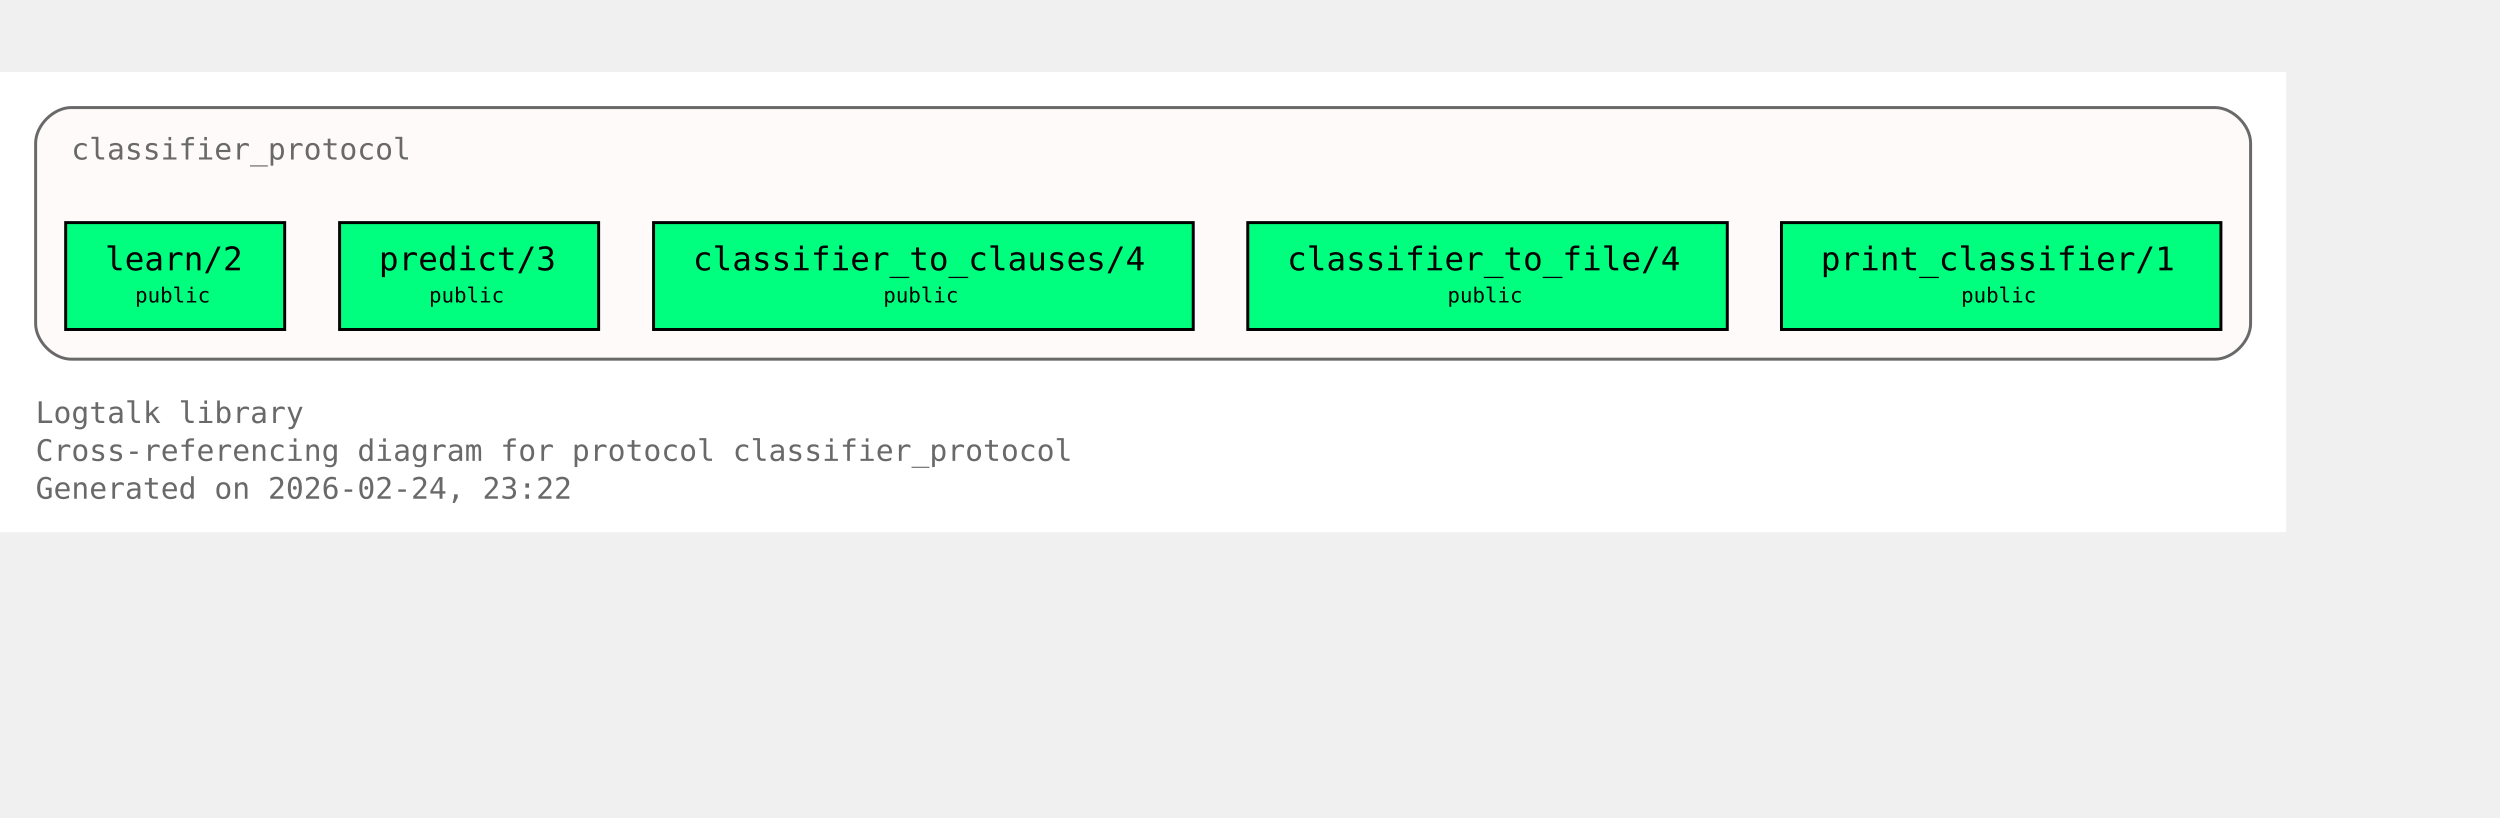
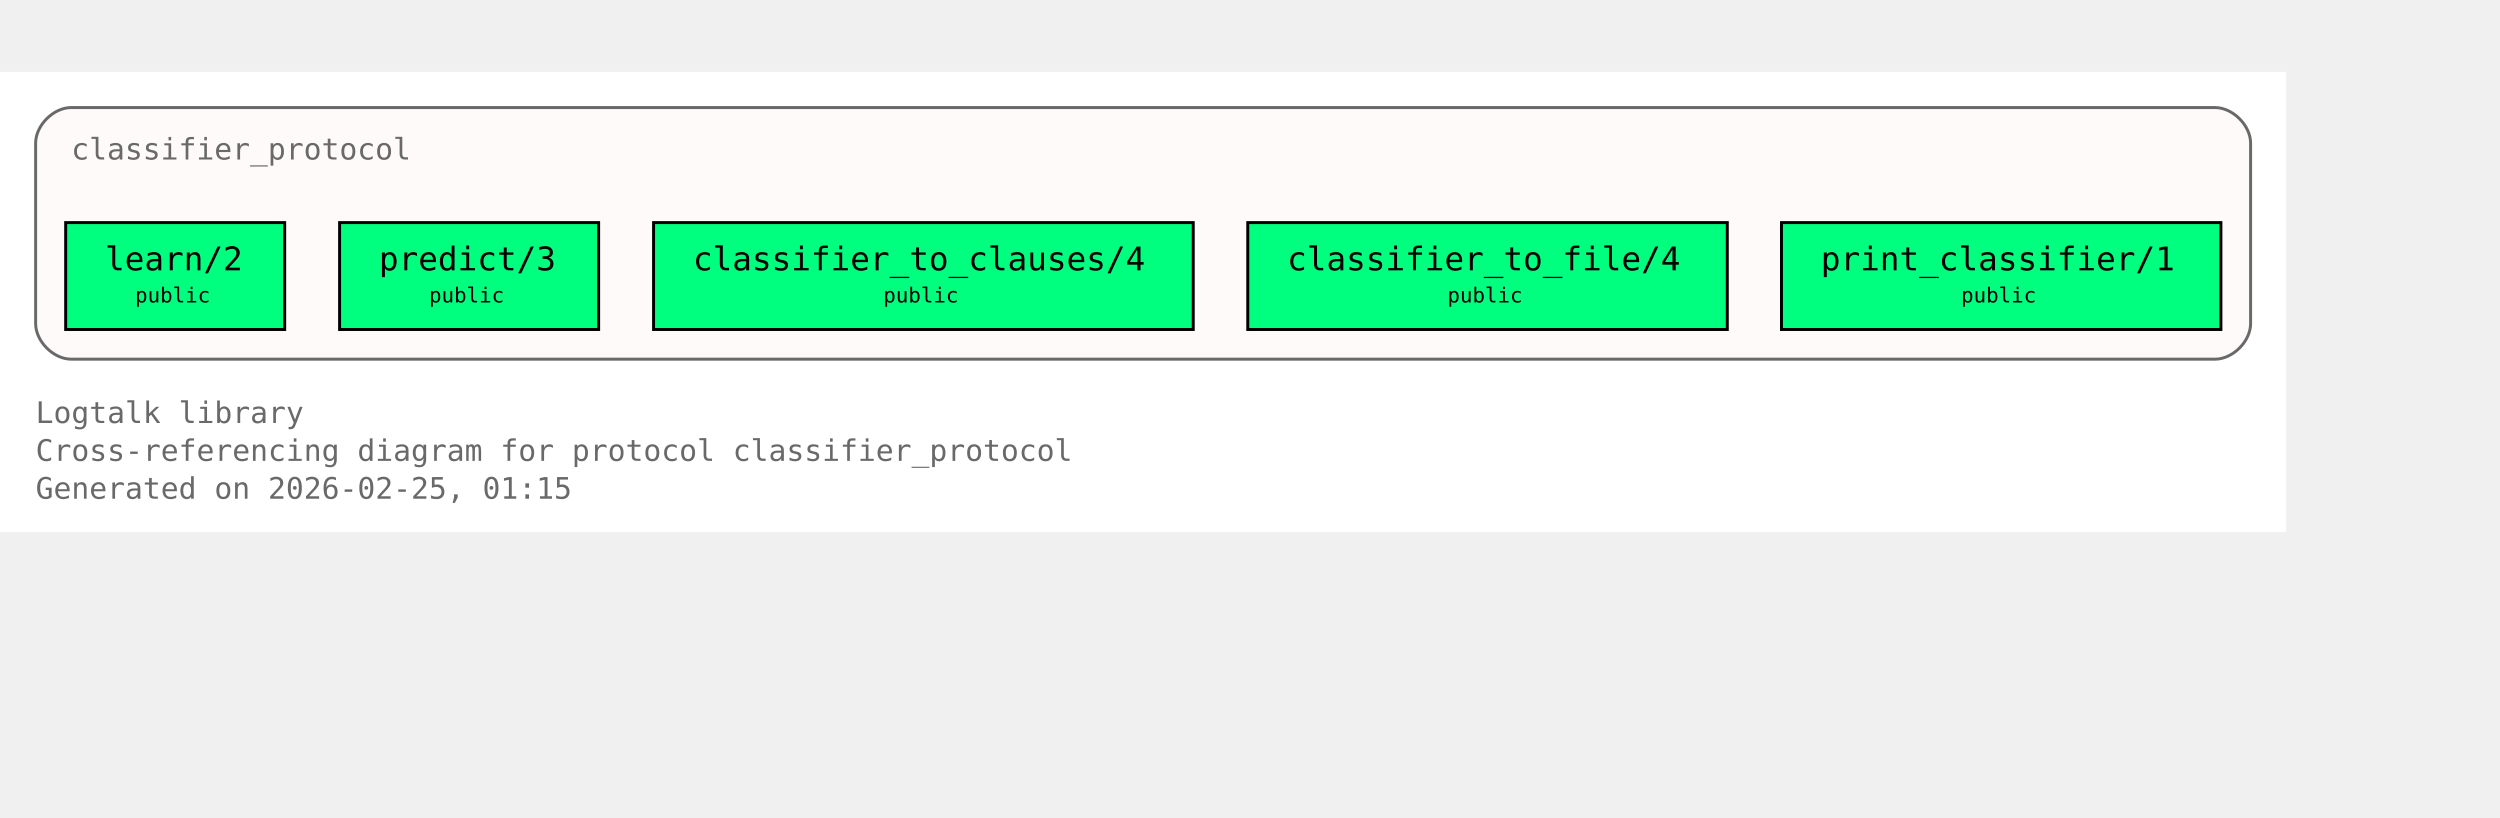
<svg xmlns="http://www.w3.org/2000/svg" xmlns:xlink="http://www.w3.org/1999/xlink" width="914pt" height="299pt" viewBox="72.00 72.00 842.00 227.00">
  <g id="graph0" class="graph" transform="scale(1 1) rotate(0) translate(76 223)">
    <polygon fill="white" stroke="none" points="-4,4 -4,-151 766,-151 766,4 -4,4" />
    <text xml:space="preserve" text-anchor="start" x="8" y="-32.75" font-family="Monospace" font-size="10.00" fill="dimgray">Logtalk library</text>
    <text xml:space="preserve" text-anchor="start" x="8" y="-20" font-family="Monospace" font-size="10.00" fill="dimgray">Cross-referencing diagram for protocol classifier_protocol</text>
-     <text xml:space="preserve" text-anchor="start" x="8" y="-7.25" font-family="Monospace" font-size="10.00" fill="dimgray">Generated on 2026-02-24, 23:22</text>
+     <text xml:space="preserve" text-anchor="start" x="8" y="-7.25" font-family="Monospace" font-size="10.00" fill="dimgray">Generated on 2026-02-25, 01:15</text>
    <g id="clust1" class="cluster">
      <g id="a_clust1">
        <a xlink:title="classifier_protocol">
          <path fill="snow" stroke="dimgray" d="M20,-54.25C20,-54.25 742,-54.25 742,-54.25 748,-54.25 754,-60.25 754,-66.25 754,-66.25 754,-127 754,-127 754,-133 748,-139 742,-139 742,-139 20,-139 20,-139 14,-139 8,-133 8,-127 8,-127 8,-66.25 8,-66.25 8,-60.25 14,-54.25 20,-54.25" />
          <g id="a_clust1_0">
-             <a xlink:href="https://github.com/LogtalkDotOrg/logtalk3/tree/5ab23feebd9d2f1fd12bfc5a697de262956bc78b/library/classifier_protocols/classifier_protocol.lgt#L22" xlink:title="https://github.com/LogtalkDotOrg/logtalk3/tree/5ab23feebd9d2f1fd12bfc5a697de262956bc78b/library/classifier_protocols/classifier_protocol.lgt#L22">
+             <a xlink:href="https://github.com/LogtalkDotOrg/logtalk3/tree/7c669e26fbe4ab24b6d00064b827dc8145ee60ce/library/classifier_protocols/classifier_protocol.lgt#L22" xlink:title="https://github.com/LogtalkDotOrg/logtalk3/tree/7c669e26fbe4ab24b6d00064b827dc8145ee60ce/library/classifier_protocols/classifier_protocol.lgt#L22">
              <text xml:space="preserve" text-anchor="start" x="20" y="-121.5" font-family="Monospace" font-size="10.00" fill="dimgray">classifier_protocol</text>
            </a>
          </g>
        </a>
      </g>
    </g>
    <g id="node1" class="node">
      <polygon fill="springgreen" stroke="black" points="91.88,-100.25 18.12,-100.25 18.12,-64.25 91.88,-64.25 91.88,-100.25" />
      <text xml:space="preserve" text-anchor="start" x="26.12" y="-84.95" font-family="Monospace" font-size="9.00"> </text>
      <g id="a_node1_1">
-         <a xlink:href="https://github.com/LogtalkDotOrg/logtalk3/tree/5ab23feebd9d2f1fd12bfc5a697de262956bc78b/library/classifier_protocols/classifier_protocol.lgt#L32" xlink:title="https://github.com/LogtalkDotOrg/logtalk3/tree/5ab23feebd9d2f1fd12bfc5a697de262956bc78b/library/classifier_protocols/classifier_protocol.lgt#L32">
+         <a xlink:href="https://github.com/LogtalkDotOrg/logtalk3/tree/7c669e26fbe4ab24b6d00064b827dc8145ee60ce/library/classifier_protocols/classifier_protocol.lgt#L32" xlink:title="https://github.com/LogtalkDotOrg/logtalk3/tree/7c669e26fbe4ab24b6d00064b827dc8145ee60ce/library/classifier_protocols/classifier_protocol.lgt#L32">
          <text xml:space="preserve" text-anchor="start" x="31.38" y="-84.17" font-family="Monospace" font-size="11.00">learn/2</text>
        </a>
      </g>
      <text xml:space="preserve" text-anchor="start" x="78.62" y="-84.95" font-family="Monospace" font-size="9.00"> </text>
      <text xml:space="preserve" text-anchor="start" x="26.12" y="-72.58" font-family="Monospace" font-size="9.00"> </text>
      <text xml:space="preserve" text-anchor="start" x="41.5" y="-73.35" font-family="Monospace" font-size="7.00">public</text>
      <text xml:space="preserve" text-anchor="start" x="78.62" y="-72.58" font-family="Monospace" font-size="9.00"> </text>
    </g>
    <g id="node2" class="node">
      <polygon fill="springgreen" stroke="black" points="197.62,-100.25 110.38,-100.25 110.38,-64.25 197.62,-64.25 197.62,-100.25" />
      <text xml:space="preserve" text-anchor="start" x="118.38" y="-84.95" font-family="Monospace" font-size="9.00"> </text>
      <g id="a_node2_2">
-         <a xlink:href="https://github.com/LogtalkDotOrg/logtalk3/tree/5ab23feebd9d2f1fd12bfc5a697de262956bc78b/library/classifier_protocols/classifier_protocol.lgt#L39" xlink:title="https://github.com/LogtalkDotOrg/logtalk3/tree/5ab23feebd9d2f1fd12bfc5a697de262956bc78b/library/classifier_protocols/classifier_protocol.lgt#L39">
+         <a xlink:href="https://github.com/LogtalkDotOrg/logtalk3/tree/7c669e26fbe4ab24b6d00064b827dc8145ee60ce/library/classifier_protocols/classifier_protocol.lgt#L39" xlink:title="https://github.com/LogtalkDotOrg/logtalk3/tree/7c669e26fbe4ab24b6d00064b827dc8145ee60ce/library/classifier_protocols/classifier_protocol.lgt#L39">
          <text xml:space="preserve" text-anchor="start" x="123.62" y="-84.17" font-family="Monospace" font-size="11.00">predict/3</text>
        </a>
      </g>
      <text xml:space="preserve" text-anchor="start" x="184.38" y="-84.95" font-family="Monospace" font-size="9.00"> </text>
      <text xml:space="preserve" text-anchor="start" x="118.38" y="-72.58" font-family="Monospace" font-size="9.00"> </text>
      <text xml:space="preserve" text-anchor="start" x="140.5" y="-73.35" font-family="Monospace" font-size="7.00">public</text>
      <text xml:space="preserve" text-anchor="start" x="184.38" y="-72.58" font-family="Monospace" font-size="9.00"> </text>
    </g>
    <g id="node3" class="node">
      <polygon fill="springgreen" stroke="black" points="397.88,-100.25 216.12,-100.25 216.12,-64.25 397.88,-64.25 397.88,-100.25" />
      <text xml:space="preserve" text-anchor="start" x="224.12" y="-84.95" font-family="Monospace" font-size="9.00"> </text>
      <g id="a_node3_3">
-         <a xlink:href="https://github.com/LogtalkDotOrg/logtalk3/tree/5ab23feebd9d2f1fd12bfc5a697de262956bc78b/library/classifier_protocols/classifier_protocol.lgt#L46" xlink:title="https://github.com/LogtalkDotOrg/logtalk3/tree/5ab23feebd9d2f1fd12bfc5a697de262956bc78b/library/classifier_protocols/classifier_protocol.lgt#L46">
+         <a xlink:href="https://github.com/LogtalkDotOrg/logtalk3/tree/7c669e26fbe4ab24b6d00064b827dc8145ee60ce/library/classifier_protocols/classifier_protocol.lgt#L46" xlink:title="https://github.com/LogtalkDotOrg/logtalk3/tree/7c669e26fbe4ab24b6d00064b827dc8145ee60ce/library/classifier_protocols/classifier_protocol.lgt#L46">
          <text xml:space="preserve" text-anchor="start" x="229.38" y="-84.17" font-family="Monospace" font-size="11.00">classifier_to_clauses/4</text>
        </a>
      </g>
      <text xml:space="preserve" text-anchor="start" x="384.62" y="-84.95" font-family="Monospace" font-size="9.00"> </text>
      <text xml:space="preserve" text-anchor="start" x="224.12" y="-72.58" font-family="Monospace" font-size="9.00"> </text>
      <text xml:space="preserve" text-anchor="start" x="293.5" y="-73.35" font-family="Monospace" font-size="7.00">public</text>
      <text xml:space="preserve" text-anchor="start" x="384.62" y="-72.58" font-family="Monospace" font-size="9.00"> </text>
    </g>
    <g id="node4" class="node">
      <polygon fill="springgreen" stroke="black" points="577.75,-100.25 416.25,-100.25 416.25,-64.25 577.75,-64.25 577.75,-100.25" />
      <text xml:space="preserve" text-anchor="start" x="424.25" y="-84.95" font-family="Monospace" font-size="9.00"> </text>
      <g id="a_node4_4">
-         <a xlink:href="https://github.com/LogtalkDotOrg/logtalk3/tree/5ab23feebd9d2f1fd12bfc5a697de262956bc78b/library/classifier_protocols/classifier_protocol.lgt#L53" xlink:title="https://github.com/LogtalkDotOrg/logtalk3/tree/5ab23feebd9d2f1fd12bfc5a697de262956bc78b/library/classifier_protocols/classifier_protocol.lgt#L53">
+         <a xlink:href="https://github.com/LogtalkDotOrg/logtalk3/tree/7c669e26fbe4ab24b6d00064b827dc8145ee60ce/library/classifier_protocols/classifier_protocol.lgt#L53" xlink:title="https://github.com/LogtalkDotOrg/logtalk3/tree/7c669e26fbe4ab24b6d00064b827dc8145ee60ce/library/classifier_protocols/classifier_protocol.lgt#L53">
          <text xml:space="preserve" text-anchor="start" x="429.5" y="-84.17" font-family="Monospace" font-size="11.00">classifier_to_file/4</text>
        </a>
      </g>
      <text xml:space="preserve" text-anchor="start" x="564.5" y="-84.95" font-family="Monospace" font-size="9.00"> </text>
      <text xml:space="preserve" text-anchor="start" x="424.25" y="-72.58" font-family="Monospace" font-size="9.00"> </text>
      <text xml:space="preserve" text-anchor="start" x="483.5" y="-73.35" font-family="Monospace" font-size="7.00">public</text>
      <text xml:space="preserve" text-anchor="start" x="564.5" y="-72.58" font-family="Monospace" font-size="9.00"> </text>
    </g>
    <g id="node5" class="node">
      <polygon fill="springgreen" stroke="black" points="744,-100.25 596,-100.25 596,-64.25 744,-64.25 744,-100.25" />
      <text xml:space="preserve" text-anchor="start" x="604" y="-84.95" font-family="Monospace" font-size="9.00"> </text>
      <g id="a_node5_5">
-         <a xlink:href="https://github.com/LogtalkDotOrg/logtalk3/tree/5ab23feebd9d2f1fd12bfc5a697de262956bc78b/library/classifier_protocols/classifier_protocol.lgt#L60" xlink:title="https://github.com/LogtalkDotOrg/logtalk3/tree/5ab23feebd9d2f1fd12bfc5a697de262956bc78b/library/classifier_protocols/classifier_protocol.lgt#L60">
+         <a xlink:href="https://github.com/LogtalkDotOrg/logtalk3/tree/7c669e26fbe4ab24b6d00064b827dc8145ee60ce/library/classifier_protocols/classifier_protocol.lgt#L60" xlink:title="https://github.com/LogtalkDotOrg/logtalk3/tree/7c669e26fbe4ab24b6d00064b827dc8145ee60ce/library/classifier_protocols/classifier_protocol.lgt#L60">
          <text xml:space="preserve" text-anchor="start" x="609.25" y="-84.17" font-family="Monospace" font-size="11.00">print_classifier/1</text>
        </a>
      </g>
      <text xml:space="preserve" text-anchor="start" x="730.75" y="-84.95" font-family="Monospace" font-size="9.00"> </text>
      <text xml:space="preserve" text-anchor="start" x="604" y="-72.58" font-family="Monospace" font-size="9.00"> </text>
      <text xml:space="preserve" text-anchor="start" x="656.5" y="-73.35" font-family="Monospace" font-size="7.00">public</text>
      <text xml:space="preserve" text-anchor="start" x="730.75" y="-72.58" font-family="Monospace" font-size="9.00"> </text>
    </g>
  </g>
</svg>
